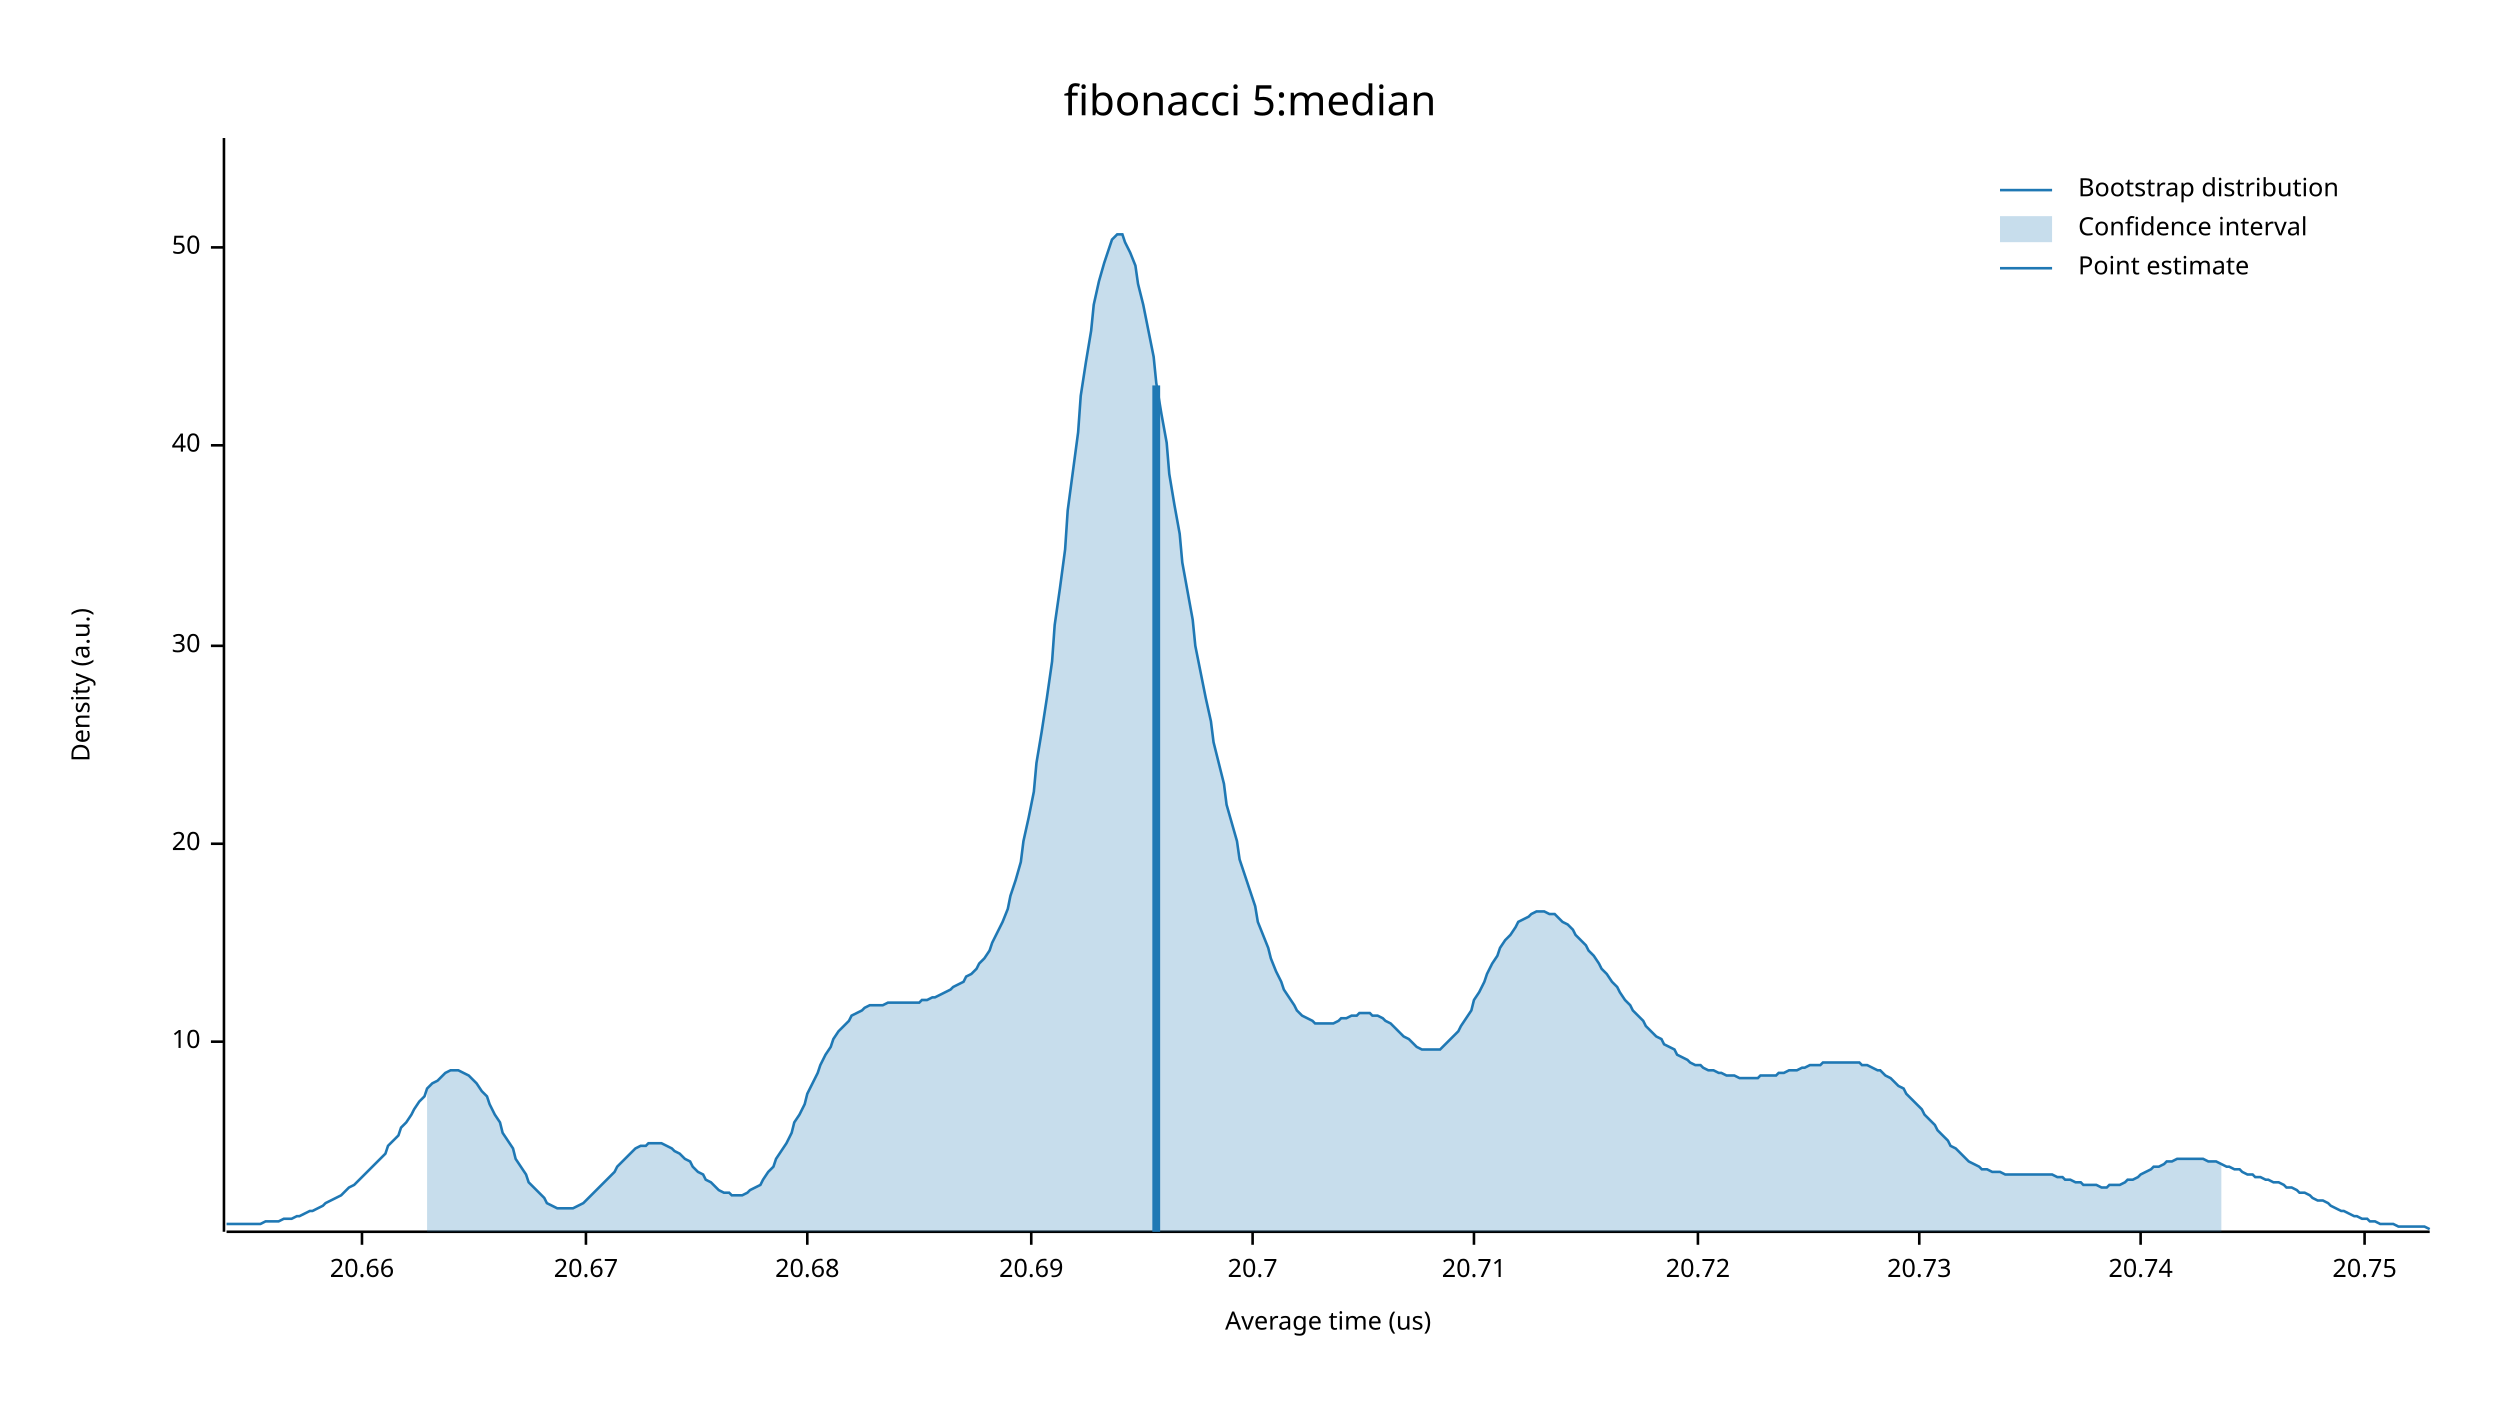
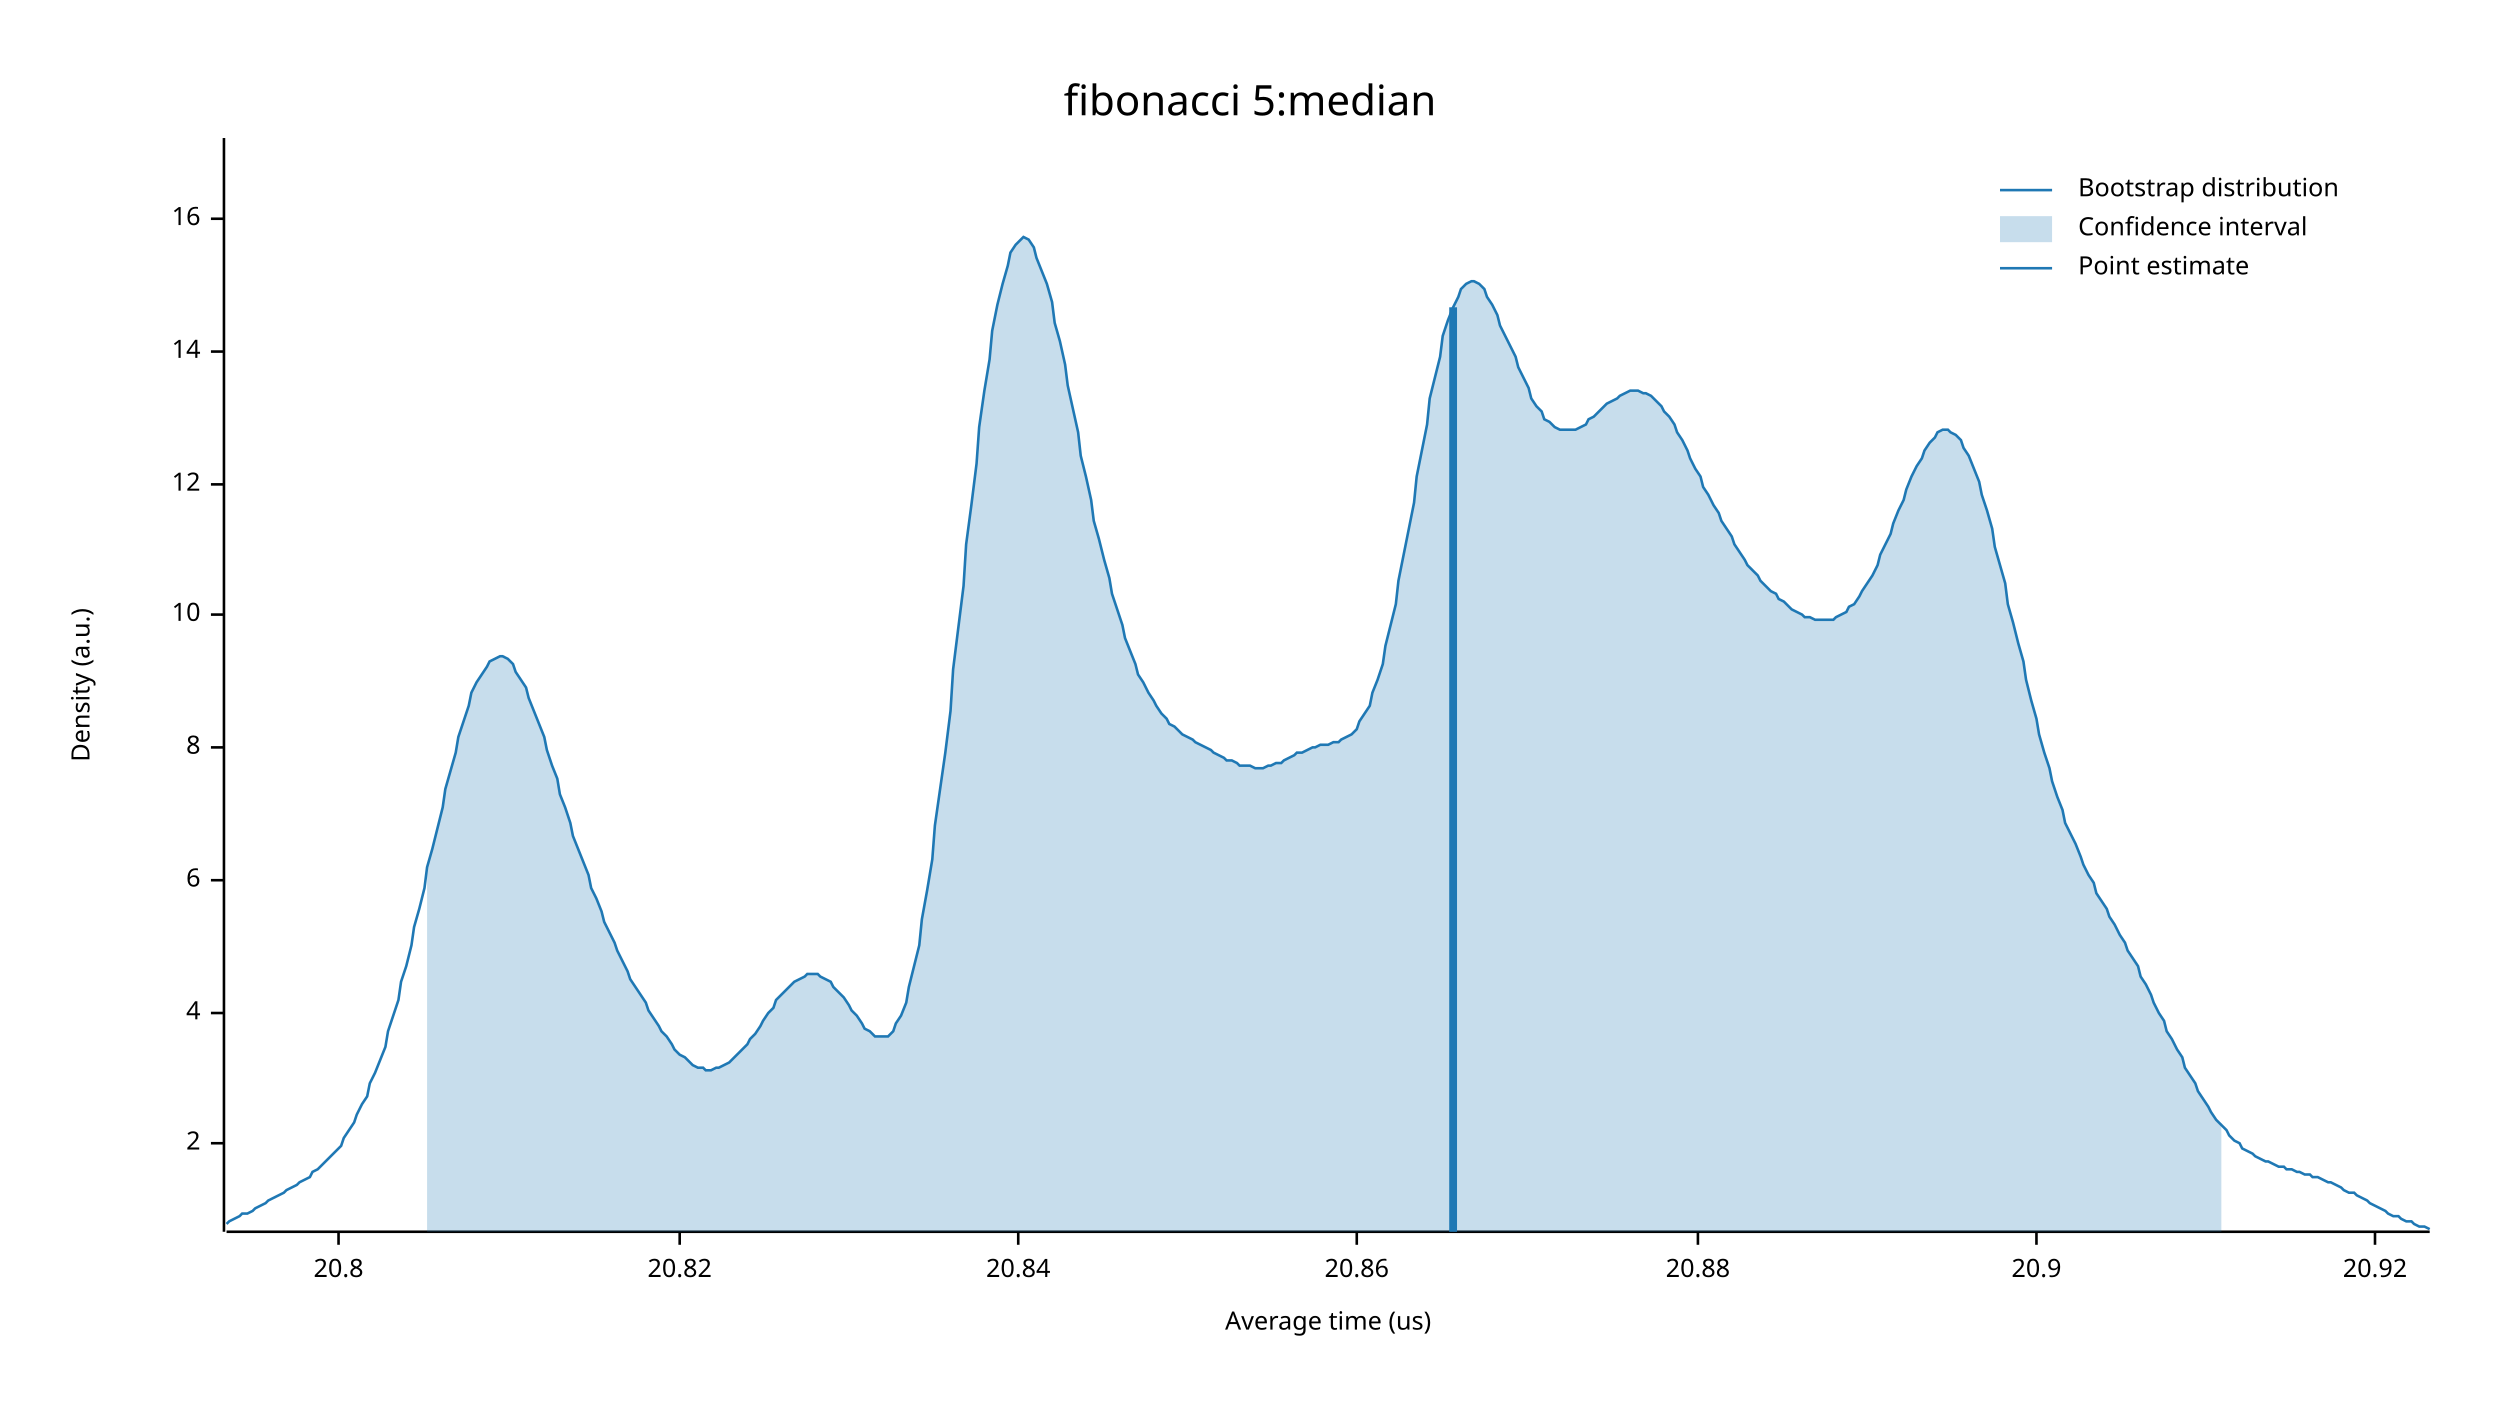
<svg xmlns="http://www.w3.org/2000/svg" width="960" height="540">
  <text x="480" y="32" dy="0.76em" text-anchor="middle" font-family="sans-serif" font-size="16.129" opacity="1" fill="#000000">
fibonacci 5:median
</text>
  <text x="27" y="263" dy="0.76em" text-anchor="middle" font-family="sans-serif" font-size="9.677" opacity="1" fill="#000000" transform="rotate(270, 27, 263)">
Density (a.u.)
</text>
  <text x="510" y="513" dy="-0.5ex" text-anchor="middle" font-family="sans-serif" font-size="9.677" opacity="1" fill="#000000">
Average time (us)
</text>
  <polyline fill="none" opacity="1" stroke="#000000" stroke-width="1" points="86,53 86,473 " />
-   <text x="77" y="400" dy="0.5ex" text-anchor="end" font-family="sans-serif" font-size="9.677" opacity="1" fill="#000000">
+   <text x="77" y="439" dy="0.5ex" text-anchor="end" font-family="sans-serif" font-size="9.677" opacity="1" fill="#000000">
+ 2
+ </text>
+   <polyline fill="none" opacity="1" stroke="#000000" stroke-width="1" points="81,439 86,439 " />
+   <text x="77" y="389" dy="0.5ex" text-anchor="end" font-family="sans-serif" font-size="9.677" opacity="1" fill="#000000">
+ 4
+ </text>
+   <polyline fill="none" opacity="1" stroke="#000000" stroke-width="1" points="81,389 86,389 " />
+   <text x="77" y="338" dy="0.5ex" text-anchor="end" font-family="sans-serif" font-size="9.677" opacity="1" fill="#000000">
+ 6
+ </text>
+   <polyline fill="none" opacity="1" stroke="#000000" stroke-width="1" points="81,338 86,338 " />
+   <text x="77" y="287" dy="0.5ex" text-anchor="end" font-family="sans-serif" font-size="9.677" opacity="1" fill="#000000">
+ 8
+ </text>
+   <polyline fill="none" opacity="1" stroke="#000000" stroke-width="1" points="81,287 86,287 " />
+   <text x="77" y="236" dy="0.5ex" text-anchor="end" font-family="sans-serif" font-size="9.677" opacity="1" fill="#000000">
10
</text>
-   <polyline fill="none" opacity="1" stroke="#000000" stroke-width="1" points="81,400 86,400 " />
-   <text x="77" y="324" dy="0.5ex" text-anchor="end" font-family="sans-serif" font-size="9.677" opacity="1" fill="#000000">
- 20
+   <polyline fill="none" opacity="1" stroke="#000000" stroke-width="1" points="81,236 86,236 " />
+   <text x="77" y="186" dy="0.5ex" text-anchor="end" font-family="sans-serif" font-size="9.677" opacity="1" fill="#000000">
+ 12
</text>
-   <polyline fill="none" opacity="1" stroke="#000000" stroke-width="1" points="81,324 86,324 " />
-   <text x="77" y="248" dy="0.5ex" text-anchor="end" font-family="sans-serif" font-size="9.677" opacity="1" fill="#000000">
- 30
+   <polyline fill="none" opacity="1" stroke="#000000" stroke-width="1" points="81,186 86,186 " />
+   <text x="77" y="135" dy="0.5ex" text-anchor="end" font-family="sans-serif" font-size="9.677" opacity="1" fill="#000000">
+ 14
</text>
-   <polyline fill="none" opacity="1" stroke="#000000" stroke-width="1" points="81,248 86,248 " />
-   <text x="77" y="171" dy="0.5ex" text-anchor="end" font-family="sans-serif" font-size="9.677" opacity="1" fill="#000000">
- 40
+   <polyline fill="none" opacity="1" stroke="#000000" stroke-width="1" points="81,135 86,135 " />
+   <text x="77" y="84" dy="0.5ex" text-anchor="end" font-family="sans-serif" font-size="9.677" opacity="1" fill="#000000">
+ 16
</text>
-   <polyline fill="none" opacity="1" stroke="#000000" stroke-width="1" points="81,171 86,171 " />
-   <text x="77" y="95" dy="0.5ex" text-anchor="end" font-family="sans-serif" font-size="9.677" opacity="1" fill="#000000">
- 50
+   <polyline fill="none" opacity="1" stroke="#000000" stroke-width="1" points="81,84 86,84 " />
+   <polyline fill="none" opacity="1" stroke="#000000" stroke-width="1" points="87,473 933,473 " />
+   <text x="130" y="483" dy="0.76em" text-anchor="middle" font-family="sans-serif" font-size="9.677" opacity="1" fill="#000000">
+ 20.8
</text>
-   <polyline fill="none" opacity="1" stroke="#000000" stroke-width="1" points="81,95 86,95 " />
-   <polyline fill="none" opacity="1" stroke="#000000" stroke-width="1" points="87,473 933,473 " />
-   <text x="139" y="483" dy="0.76em" text-anchor="middle" font-family="sans-serif" font-size="9.677" opacity="1" fill="#000000">
- 20.66
+   <polyline fill="none" opacity="1" stroke="#000000" stroke-width="1" points="130,473 130,478 " />
+   <text x="261" y="483" dy="0.76em" text-anchor="middle" font-family="sans-serif" font-size="9.677" opacity="1" fill="#000000">
+ 20.82
</text>
-   <polyline fill="none" opacity="1" stroke="#000000" stroke-width="1" points="139,473 139,478 " />
-   <text x="225" y="483" dy="0.76em" text-anchor="middle" font-family="sans-serif" font-size="9.677" opacity="1" fill="#000000">
- 20.67
+   <polyline fill="none" opacity="1" stroke="#000000" stroke-width="1" points="261,473 261,478 " />
+   <text x="391" y="483" dy="0.76em" text-anchor="middle" font-family="sans-serif" font-size="9.677" opacity="1" fill="#000000">
+ 20.84
</text>
-   <polyline fill="none" opacity="1" stroke="#000000" stroke-width="1" points="225,473 225,478 " />
-   <text x="310" y="483" dy="0.76em" text-anchor="middle" font-family="sans-serif" font-size="9.677" opacity="1" fill="#000000">
- 20.68
+   <polyline fill="none" opacity="1" stroke="#000000" stroke-width="1" points="391,473 391,478 " />
+   <text x="521" y="483" dy="0.76em" text-anchor="middle" font-family="sans-serif" font-size="9.677" opacity="1" fill="#000000">
+ 20.86
</text>
-   <polyline fill="none" opacity="1" stroke="#000000" stroke-width="1" points="310,473 310,478 " />
-   <text x="396" y="483" dy="0.76em" text-anchor="middle" font-family="sans-serif" font-size="9.677" opacity="1" fill="#000000">
- 20.69
- </text>
-   <polyline fill="none" opacity="1" stroke="#000000" stroke-width="1" points="396,473 396,478 " />
-   <text x="481" y="483" dy="0.76em" text-anchor="middle" font-family="sans-serif" font-size="9.677" opacity="1" fill="#000000">
- 20.7
- </text>
-   <polyline fill="none" opacity="1" stroke="#000000" stroke-width="1" points="481,473 481,478 " />
-   <text x="566" y="483" dy="0.76em" text-anchor="middle" font-family="sans-serif" font-size="9.677" opacity="1" fill="#000000">
- 20.71
- </text>
-   <polyline fill="none" opacity="1" stroke="#000000" stroke-width="1" points="566,473 566,478 " />
+   <polyline fill="none" opacity="1" stroke="#000000" stroke-width="1" points="521,473 521,478 " />
  <text x="652" y="483" dy="0.76em" text-anchor="middle" font-family="sans-serif" font-size="9.677" opacity="1" fill="#000000">
- 20.72
+ 20.88
</text>
  <polyline fill="none" opacity="1" stroke="#000000" stroke-width="1" points="652,473 652,478 " />
-   <text x="737" y="483" dy="0.76em" text-anchor="middle" font-family="sans-serif" font-size="9.677" opacity="1" fill="#000000">
- 20.73
+   <text x="782" y="483" dy="0.76em" text-anchor="middle" font-family="sans-serif" font-size="9.677" opacity="1" fill="#000000">
+ 20.9
</text>
-   <polyline fill="none" opacity="1" stroke="#000000" stroke-width="1" points="737,473 737,478 " />
-   <text x="822" y="483" dy="0.76em" text-anchor="middle" font-family="sans-serif" font-size="9.677" opacity="1" fill="#000000">
- 20.74
+   <polyline fill="none" opacity="1" stroke="#000000" stroke-width="1" points="782,473 782,478 " />
+   <text x="912" y="483" dy="0.76em" text-anchor="middle" font-family="sans-serif" font-size="9.677" opacity="1" fill="#000000">
+ 20.92
</text>
-   <polyline fill="none" opacity="1" stroke="#000000" stroke-width="1" points="822,473 822,478 " />
-   <text x="908" y="483" dy="0.76em" text-anchor="middle" font-family="sans-serif" font-size="9.677" opacity="1" fill="#000000">
- 20.75
- </text>
-   <polyline fill="none" opacity="1" stroke="#000000" stroke-width="1" points="908,473 908,478 " />
-   <polyline fill="none" opacity="1" stroke="#1F78B4" stroke-width="1" points="87,470 88,470 90,470 92,470 93,470 95,470 97,470 98,470 100,470 102,469 103,469 105,469 107,469 109,468 110,468 112,468 114,467 115,467 117,466 119,465 120,465 122,464 124,463 125,462 127,461 129,460 131,459 132,458 134,456 136,455 137,454 139,452 141,450 142,449 144,447 146,445 148,443 149,440 151,438 153,436 154,433 156,431 158,428 159,426 161,423 163,421 164,418 166,416 168,415 170,413 171,412 173,411 175,411 176,411 178,412 180,413 181,414 183,416 185,419 187,421 188,424 190,428 192,431 193,435 195,438 197,441 198,445 200,448 202,451 203,454 205,456 207,458 209,460 210,462 212,463 214,464 215,464 217,464 219,464 220,464 222,463 224,462 226,460 227,459 229,457 231,455 232,454 234,452 236,450 237,448 239,446 241,444 242,443 244,441 246,440 248,440 249,439 251,439 253,439 254,439 256,440 258,441 259,442 261,443 263,445 265,446 266,448 268,450 270,451 271,453 273,454 275,456 276,457 278,458 280,458 281,459 283,459 285,459 287,458 288,457 290,456 292,455 293,453 295,450 297,448 298,445 300,442 302,439 304,435 305,431 307,428 309,424 310,420 312,416 314,412 315,409 317,405 319,402 320,399 322,396 324,394 326,392 327,390 329,389 331,388 332,387 334,386 336,386 337,386 339,386 341,385 343,385 344,385 346,385 348,385 349,385 351,385 353,385 354,384 356,384 358,383 359,383 361,382 363,381 365,380 366,379 368,378 370,377 371,375 373,374 375,372 376,370 378,368 380,365 381,362 383,358 385,354 387,349 388,344 390,338 392,331 393,323 395,314 397,304 398,293 400,281 402,268 404,254 405,240 407,226 409,211 410,196 412,181 414,166 415,152 417,139 419,127 420,117 422,108 424,101 426,95 427,92 429,90 431,90 432,93 434,97 436,102 437,109 439,117 441,127 443,137 444,147 446,159 448,170 449,182 451,194 453,205 454,216 456,227 458,238 459,248 461,258 463,268 465,277 466,285 468,293 470,301 471,309 473,316 475,323 476,330 478,336 480,342 482,348 483,354 485,359 487,364 488,368 490,373 492,377 493,380 495,383 497,386 498,388 500,390 502,391 504,392 505,393 507,393 509,393 510,393 512,393 514,392 515,391 517,391 519,390 521,390 522,389 524,389 526,389 527,390 529,390 531,391 532,392 534,393 536,395 537,396 539,398 541,399 543,401 544,402 546,403 548,403 549,403 551,403 553,403 554,402 556,400 558,398 560,396 561,394 563,391 565,388 566,384 568,381 570,377 571,374 573,370 575,367 576,364 578,361 580,359 582,356 583,354 585,353 587,352 588,351 590,350 592,350 593,350 595,351 597,351 599,353 600,354 602,355 604,357 605,359 607,361 609,363 610,365 612,367 614,370 615,372 617,374 619,377 621,379 622,381 624,384 626,386 627,388 629,390 631,392 632,394 634,396 636,398 638,399 639,401 641,402 643,403 644,405 646,406 648,407 649,408 651,409 653,409 654,410 656,411 658,411 660,412 661,412 663,413 665,413 666,413 668,414 670,414 671,414 673,414 675,414 676,413 678,413 680,413 682,413 683,412 685,412 687,411 688,411 690,411 692,410 693,410 695,409 697,409 699,409 700,408 702,408 704,408 705,408 707,408 709,408 710,408 712,408 714,408 715,409 717,409 719,410 721,411 722,411 724,413 726,414 727,415 729,417 731,418 732,420 734,422 736,424 738,426 739,428 741,430 743,432 744,434 746,436 748,438 749,440 751,441 753,443 754,444 756,446 758,447 760,448 761,449 763,449 765,450 766,450 768,450 770,451 771,451 773,451 775,451 777,451 778,451 780,451 782,451 783,451 785,451 787,451 788,451 790,452 792,452 793,453 795,453 797,454 799,454 800,455 802,455 804,455 805,455 807,456 809,456 810,455 812,455 814,455 816,454 817,453 819,453 821,452 822,451 824,450 826,449 827,448 829,448 831,447 832,446 834,446 836,445 838,445 839,445 841,445 843,445 844,445 846,445 848,446 849,446 851,446 853,447 855,448 856,448 858,449 860,449 861,450 863,451 865,451 866,452 868,452 870,453 871,453 873,454 875,454 877,455 878,456 880,456 882,457 883,458 885,458 887,459 888,460 890,461 892,461 894,462 895,463 897,464 899,465 900,465 902,466 904,467 905,467 907,468 909,468 910,469 912,469 914,470 916,470 917,470 919,470 921,471 922,471 924,471 926,471 927,471 929,471 931,471 933,472 " />
-   <polygon opacity="0.25" fill="#1F78B4" points="164,418 166,416 168,415 170,413 171,412 173,411 175,411 176,411 178,412 180,413 181,414 183,416 185,419 187,421 188,424 190,428 192,431 193,435 195,438 197,441 198,445 200,448 202,451 203,454 205,456 207,458 209,460 210,462 212,463 214,464 215,464 217,464 219,464 220,464 222,463 224,462 226,460 227,459 229,457 231,455 232,454 234,452 236,450 237,448 239,446 241,444 242,443 244,441 246,440 248,440 249,439 251,439 253,439 254,439 256,440 258,441 259,442 261,443 263,445 265,446 266,448 268,450 270,451 271,453 273,454 275,456 276,457 278,458 280,458 281,459 283,459 285,459 287,458 288,457 290,456 292,455 293,453 295,450 297,448 298,445 300,442 302,439 304,435 305,431 307,428 309,424 310,420 312,416 314,412 315,409 317,405 319,402 320,399 322,396 324,394 326,392 327,390 329,389 331,388 332,387 334,386 336,386 337,386 339,386 341,385 343,385 344,385 346,385 348,385 349,385 351,385 353,385 354,384 356,384 358,383 359,383 361,382 363,381 365,380 366,379 368,378 370,377 371,375 373,374 375,372 376,370 378,368 380,365 381,362 383,358 385,354 387,349 388,344 390,338 392,331 393,323 395,314 397,304 398,293 400,281 402,268 404,254 405,240 407,226 409,211 410,196 412,181 414,166 415,152 417,139 419,127 420,117 422,108 424,101 426,95 427,92 429,90 431,90 432,93 434,97 436,102 437,109 439,117 441,127 443,137 444,147 446,159 448,170 449,182 451,194 453,205 454,216 456,227 458,238 459,248 461,258 463,268 465,277 466,285 468,293 470,301 471,309 473,316 475,323 476,330 478,336 480,342 482,348 483,354 485,359 487,364 488,368 490,373 492,377 493,380 495,383 497,386 498,388 500,390 502,391 504,392 505,393 507,393 509,393 510,393 512,393 514,392 515,391 517,391 519,390 521,390 522,389 524,389 526,389 527,390 529,390 531,391 532,392 534,393 536,395 537,396 539,398 541,399 543,401 544,402 546,403 548,403 549,403 551,403 553,403 554,402 556,400 558,398 560,396 561,394 563,391 565,388 566,384 568,381 570,377 571,374 573,370 575,367 576,364 578,361 580,359 582,356 583,354 585,353 587,352 588,351 590,350 592,350 593,350 595,351 597,351 599,353 600,354 602,355 604,357 605,359 607,361 609,363 610,365 612,367 614,370 615,372 617,374 619,377 621,379 622,381 624,384 626,386 627,388 629,390 631,392 632,394 634,396 636,398 638,399 639,401 641,402 643,403 644,405 646,406 648,407 649,408 651,409 653,409 654,410 656,411 658,411 660,412 661,412 663,413 665,413 666,413 668,414 670,414 671,414 673,414 675,414 676,413 678,413 680,413 682,413 683,412 685,412 687,411 688,411 690,411 692,410 693,410 695,409 697,409 699,409 700,408 702,408 704,408 705,408 707,408 709,408 710,408 712,408 714,408 715,409 717,409 719,410 721,411 722,411 724,413 726,414 727,415 729,417 731,418 732,420 734,422 736,424 738,426 739,428 741,430 743,432 744,434 746,436 748,438 749,440 751,441 753,443 754,444 756,446 758,447 760,448 761,449 763,449 765,450 766,450 768,450 770,451 771,451 773,451 775,451 777,451 778,451 780,451 782,451 783,451 785,451 787,451 788,451 790,452 792,452 793,453 795,453 797,454 799,454 800,455 802,455 804,455 805,455 807,456 809,456 810,455 812,455 814,455 816,454 817,453 819,453 821,452 822,451 824,450 826,449 827,448 829,448 831,447 832,446 834,446 836,445 838,445 839,445 841,445 843,445 844,445 846,445 848,446 849,446 851,446 853,447 853,473 164,473 " />
-   <polyline fill="none" opacity="1" stroke="#1F78B4" stroke-width="3" points="444,473 444,148 " />
+   <polyline fill="none" opacity="1" stroke="#000000" stroke-width="1" points="912,473 912,478 " />
+   <polyline fill="none" opacity="1" stroke="#1F78B4" stroke-width="1" points="87,470 88,469 90,468 92,467 93,466 95,466 97,465 98,464 100,463 102,462 103,461 105,460 107,459 109,458 110,457 112,456 114,455 115,454 117,453 119,452 120,450 122,449 124,447 125,446 127,444 129,442 131,440 132,437 134,434 136,431 137,428 139,424 141,421 142,416 144,412 146,407 148,402 149,396 151,390 153,384 154,377 156,371 158,363 159,356 161,349 163,341 164,333 166,326 168,318 170,310 171,303 173,296 175,289 176,283 178,277 180,271 181,266 183,262 185,259 187,256 188,254 190,253 192,252 193,252 195,253 197,255 198,258 200,261 202,264 203,268 205,273 207,278 209,283 210,288 212,294 214,299 215,305 217,310 219,316 220,321 222,326 224,331 226,336 227,341 229,345 231,350 232,354 234,358 236,362 237,365 239,369 241,373 242,376 244,379 246,382 248,385 249,388 251,391 253,394 254,396 256,398 258,401 259,403 261,405 263,406 265,408 266,409 268,410 270,410 271,411 273,411 275,410 276,410 278,409 280,408 281,407 283,405 285,403 287,401 288,399 290,397 292,394 293,392 295,389 297,387 298,384 300,382 302,380 304,378 305,377 307,376 309,375 310,374 312,374 314,374 315,375 317,376 319,377 320,379 322,381 324,383 326,386 327,388 329,390 331,393 332,395 334,396 336,398 337,398 339,398 341,398 343,396 344,393 346,390 348,385 349,379 351,371 353,363 354,353 356,342 358,330 359,317 361,303 363,289 365,273 366,257 368,241 370,225 371,209 373,194 375,178 376,164 378,150 380,138 381,127 383,117 385,109 387,102 388,97 390,94 392,92 393,91 395,92 397,95 398,99 400,104 402,109 404,116 405,124 407,131 409,140 410,148 412,157 414,166 415,175 417,183 419,192 420,200 422,207 424,215 426,222 427,228 429,234 431,240 432,245 434,250 436,255 437,259 439,262 441,266 443,269 444,271 446,274 448,276 449,278 451,279 453,281 454,282 456,283 458,284 459,285 461,286 463,287 465,288 466,289 468,290 470,291 471,292 473,292 475,293 476,294 478,294 480,294 482,295 483,295 485,295 487,294 488,294 490,293 492,293 493,292 495,291 497,290 498,289 500,289 502,288 504,287 505,287 507,286 509,286 510,286 512,285 514,285 515,284 517,283 519,282 521,280 522,277 524,274 526,271 527,266 529,261 531,255 532,248 534,240 536,232 537,223 539,213 541,203 543,193 544,183 546,173 548,163 549,153 551,145 553,137 554,129 556,123 558,118 560,114 561,111 563,109 565,108 566,108 568,109 570,111 571,114 573,117 575,121 576,125 578,129 580,133 582,137 583,141 585,145 587,149 588,153 590,156 592,158 593,161 595,162 597,164 599,165 600,165 602,165 604,165 605,165 607,164 609,163 610,161 612,160 614,158 615,157 617,155 619,154 621,153 622,152 624,151 626,150 627,150 629,150 631,151 632,151 634,152 636,154 638,156 639,158 641,160 643,163 644,166 646,169 648,173 649,176 651,180 653,183 654,187 656,190 658,194 660,197 661,200 663,203 665,206 666,209 668,212 670,215 671,217 673,219 675,221 676,223 678,225 680,227 682,228 683,230 685,231 687,233 688,234 690,235 692,236 693,237 695,237 697,238 699,238 700,238 702,238 704,238 705,237 707,236 709,235 710,233 712,232 714,229 715,227 717,224 719,221 721,217 722,213 724,209 726,205 727,201 729,196 731,192 732,188 734,183 736,179 738,176 739,173 741,170 743,168 744,166 746,165 748,165 749,166 751,167 753,169 754,172 756,175 758,180 760,185 761,190 763,196 765,203 766,210 768,217 770,224 771,232 773,239 775,247 777,254 778,261 780,269 782,276 783,282 785,289 787,295 788,300 790,306 792,311 793,316 795,320 797,324 799,329 800,332 802,336 804,339 805,343 807,346 809,349 810,352 812,355 814,359 816,362 817,365 819,368 821,371 822,375 824,378 826,382 827,385 829,389 831,392 832,396 834,399 836,403 838,406 839,410 841,413 843,416 844,419 846,422 848,425 849,427 851,430 853,432 855,434 856,436 858,438 860,439 861,441 863,442 865,443 866,444 868,445 870,446 871,446 873,447 875,448 877,448 878,449 880,449 882,450 883,450 885,451 887,451 888,452 890,452 892,453 894,454 895,454 897,455 899,456 900,457 902,458 904,458 905,459 907,460 909,461 910,462 912,463 914,464 916,465 917,466 919,467 921,467 922,468 924,469 926,469 927,470 929,471 931,471 933,472 " />
+   <polygon opacity="0.25" fill="#1F78B4" points="164,333 166,326 168,318 170,310 171,303 173,296 175,289 176,283 178,277 180,271 181,266 183,262 185,259 187,256 188,254 190,253 192,252 193,252 195,253 197,255 198,258 200,261 202,264 203,268 205,273 207,278 209,283 210,288 212,294 214,299 215,305 217,310 219,316 220,321 222,326 224,331 226,336 227,341 229,345 231,350 232,354 234,358 236,362 237,365 239,369 241,373 242,376 244,379 246,382 248,385 249,388 251,391 253,394 254,396 256,398 258,401 259,403 261,405 263,406 265,408 266,409 268,410 270,410 271,411 273,411 275,410 276,410 278,409 280,408 281,407 283,405 285,403 287,401 288,399 290,397 292,394 293,392 295,389 297,387 298,384 300,382 302,380 304,378 305,377 307,376 309,375 310,374 312,374 314,374 315,375 317,376 319,377 320,379 322,381 324,383 326,386 327,388 329,390 331,393 332,395 334,396 336,398 337,398 339,398 341,398 343,396 344,393 346,390 348,385 349,379 351,371 353,363 354,353 356,342 358,330 359,317 361,303 363,289 365,273 366,257 368,241 370,225 371,209 373,194 375,178 376,164 378,150 380,138 381,127 383,117 385,109 387,102 388,97 390,94 392,92 393,91 395,92 397,95 398,99 400,104 402,109 404,116 405,124 407,131 409,140 410,148 412,157 414,166 415,175 417,183 419,192 420,200 422,207 424,215 426,222 427,228 429,234 431,240 432,245 434,250 436,255 437,259 439,262 441,266 443,269 444,271 446,274 448,276 449,278 451,279 453,281 454,282 456,283 458,284 459,285 461,286 463,287 465,288 466,289 468,290 470,291 471,292 473,292 475,293 476,294 478,294 480,294 482,295 483,295 485,295 487,294 488,294 490,293 492,293 493,292 495,291 497,290 498,289 500,289 502,288 504,287 505,287 507,286 509,286 510,286 512,285 514,285 515,284 517,283 519,282 521,280 522,277 524,274 526,271 527,266 529,261 531,255 532,248 534,240 536,232 537,223 539,213 541,203 543,193 544,183 546,173 548,163 549,153 551,145 553,137 554,129 556,123 558,118 560,114 561,111 563,109 565,108 566,108 568,109 570,111 571,114 573,117 575,121 576,125 578,129 580,133 582,137 583,141 585,145 587,149 588,153 590,156 592,158 593,161 595,162 597,164 599,165 600,165 602,165 604,165 605,165 607,164 609,163 610,161 612,160 614,158 615,157 617,155 619,154 621,153 622,152 624,151 626,150 627,150 629,150 631,151 632,151 634,152 636,154 638,156 639,158 641,160 643,163 644,166 646,169 648,173 649,176 651,180 653,183 654,187 656,190 658,194 660,197 661,200 663,203 665,206 666,209 668,212 670,215 671,217 673,219 675,221 676,223 678,225 680,227 682,228 683,230 685,231 687,233 688,234 690,235 692,236 693,237 695,237 697,238 699,238 700,238 702,238 704,238 705,237 707,236 709,235 710,233 712,232 714,229 715,227 717,224 719,221 721,217 722,213 724,209 726,205 727,201 729,196 731,192 732,188 734,183 736,179 738,176 739,173 741,170 743,168 744,166 746,165 748,165 749,166 751,167 753,169 754,172 756,175 758,180 760,185 761,190 763,196 765,203 766,210 768,217 770,224 771,232 773,239 775,247 777,254 778,261 780,269 782,276 783,282 785,289 787,295 788,300 790,306 792,311 793,316 795,320 797,324 799,329 800,332 802,336 804,339 805,343 807,346 809,349 810,352 812,355 814,359 816,362 817,365 819,368 821,371 822,375 824,378 826,382 827,385 829,389 831,392 832,396 834,399 836,403 838,406 839,410 841,413 843,416 844,419 846,422 848,425 849,427 851,430 853,432 853,473 164,473 " />
+   <polyline fill="none" opacity="1" stroke="#1F78B4" stroke-width="3" points="558,473 558,118 " />
  <text x="798" y="68" dy="0.76em" text-anchor="start" font-family="sans-serif" font-size="9.677" opacity="1" fill="#000000">
Bootstrap distribution
</text>
  <text x="798" y="83" dy="0.76em" text-anchor="start" font-family="sans-serif" font-size="9.677" opacity="1" fill="#000000">
Confidence interval
</text>
  <text x="798" y="98" dy="0.76em" text-anchor="start" font-family="sans-serif" font-size="9.677" opacity="1" fill="#000000">
Point estimate
</text>
  <polyline fill="none" opacity="1" stroke="#1F78B4" stroke-width="1" points="768,73 788,73 " />
  <rect x="768" y="83" width="20" height="10" opacity="0.25" fill="#1F78B4" stroke="none" />
  <polyline fill="none" opacity="1" stroke="#1F78B4" stroke-width="1" points="768,103 788,103 " />
</svg>
